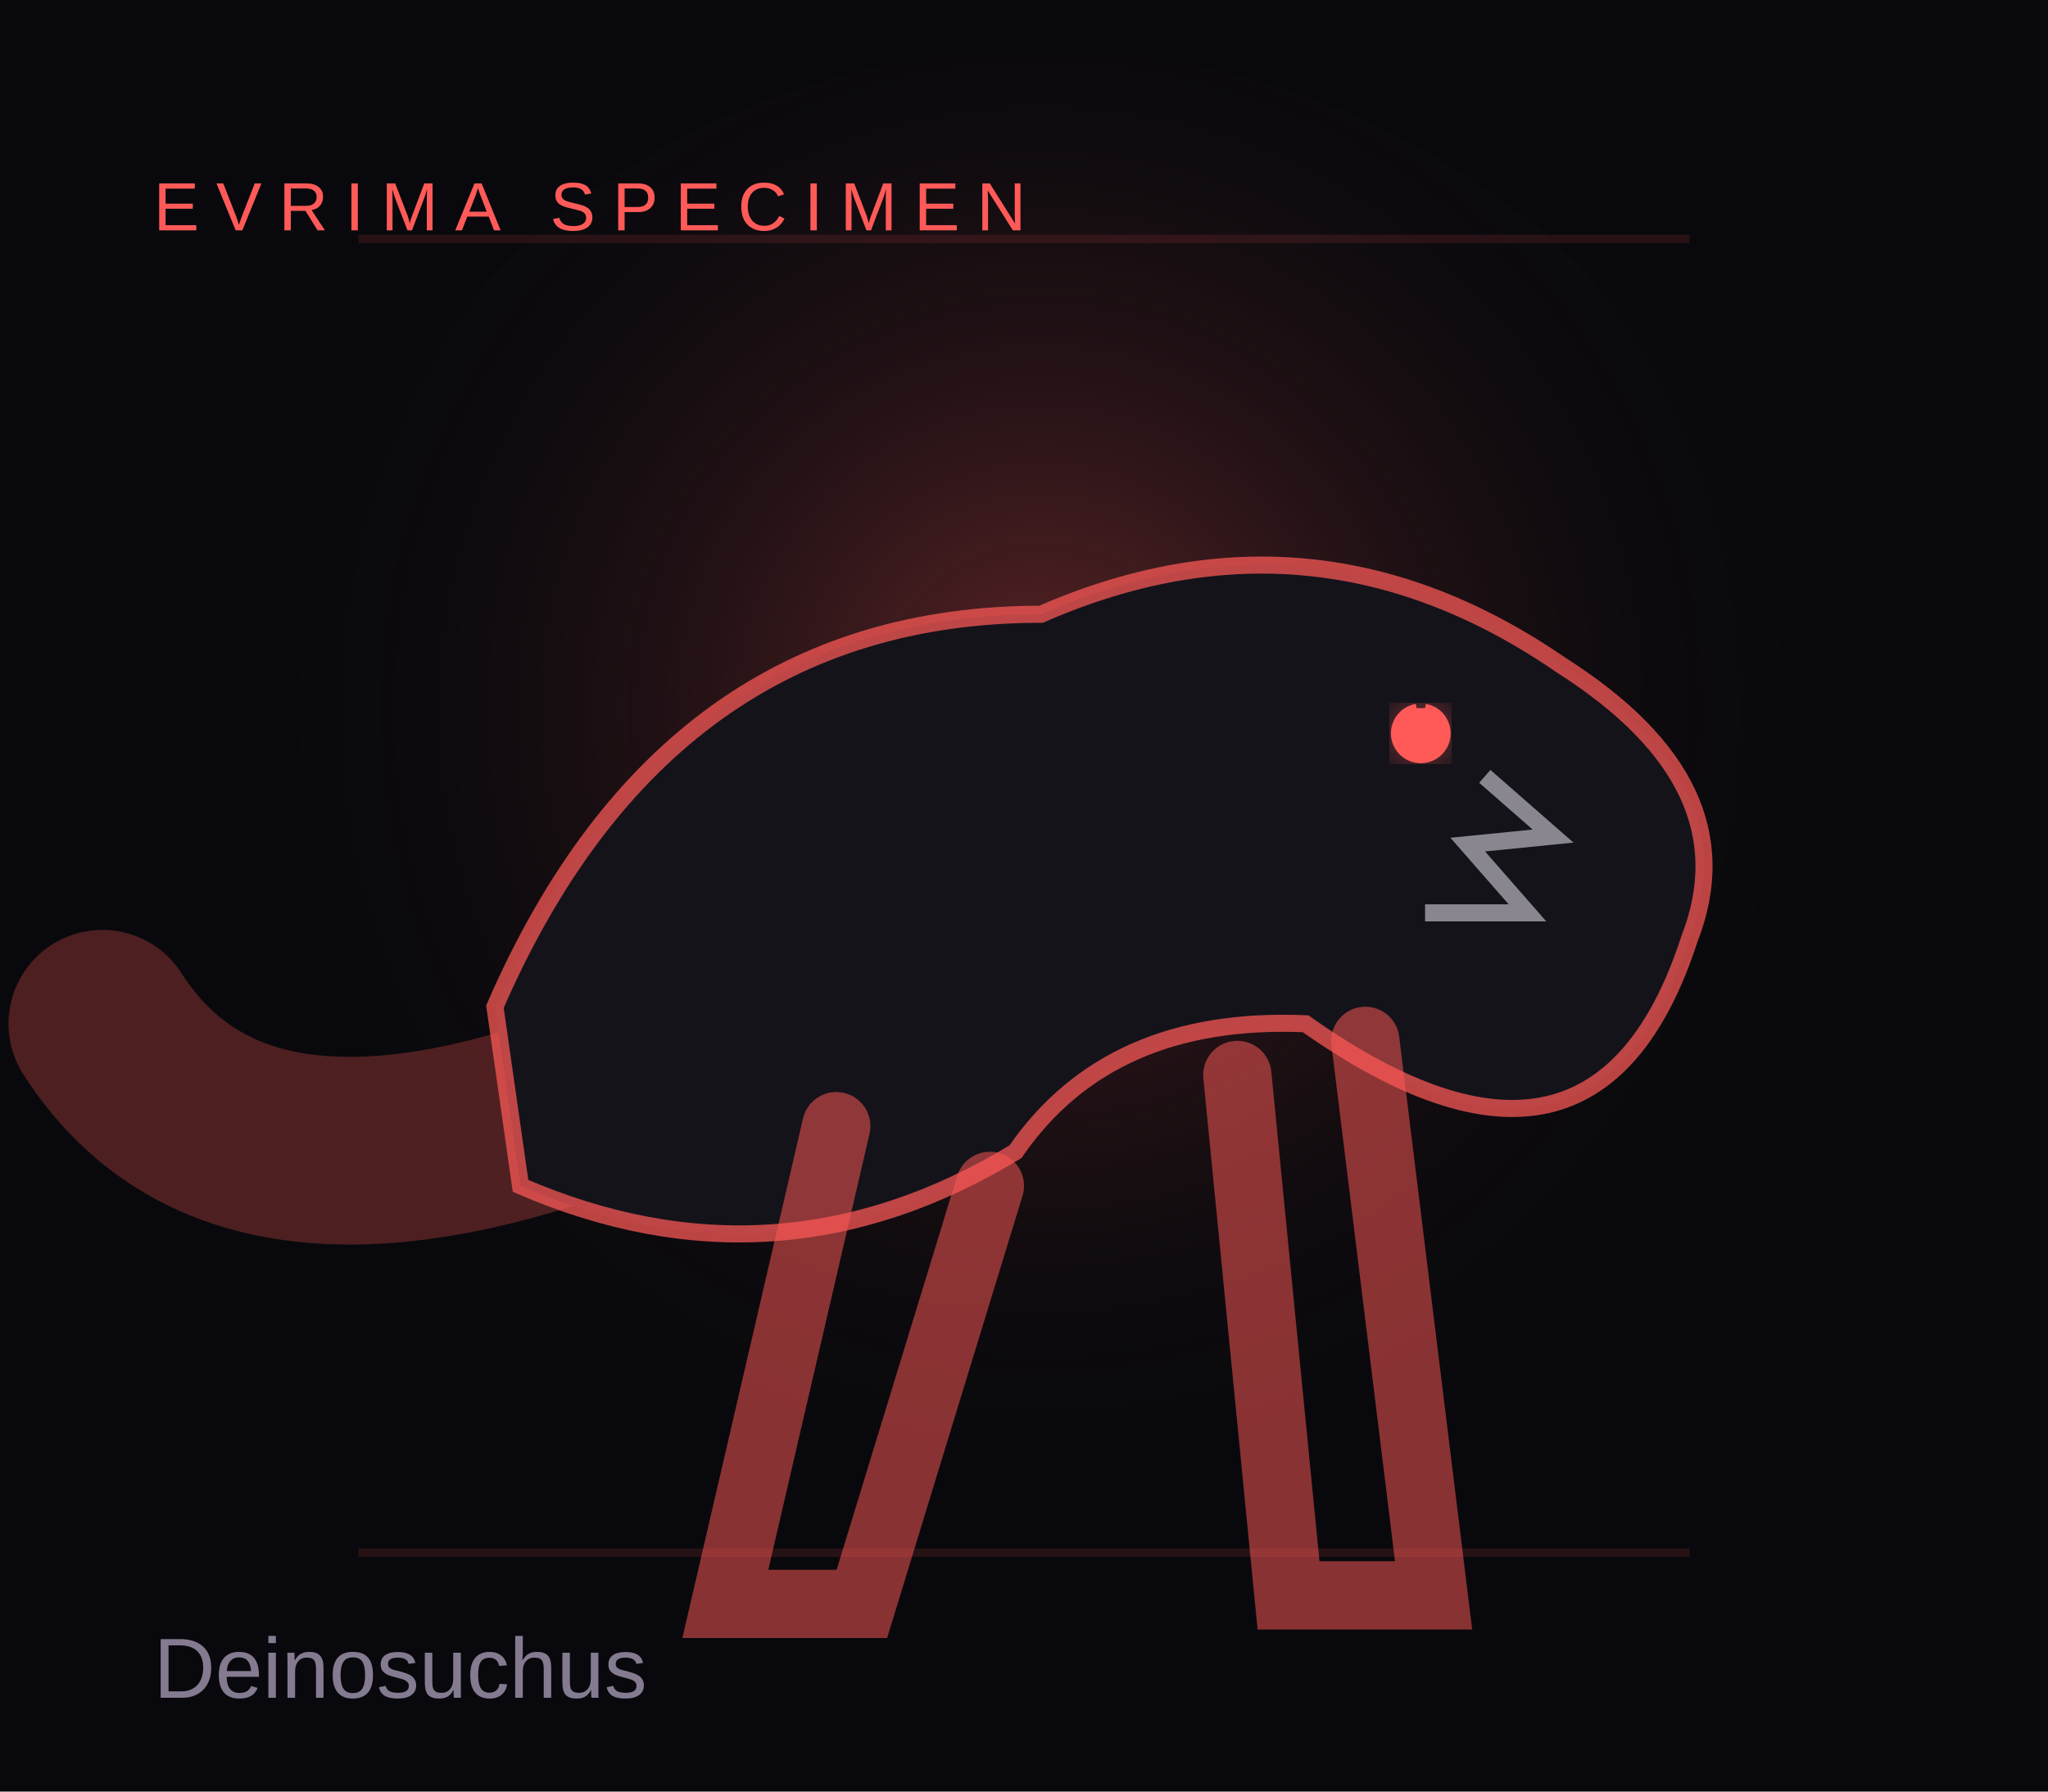
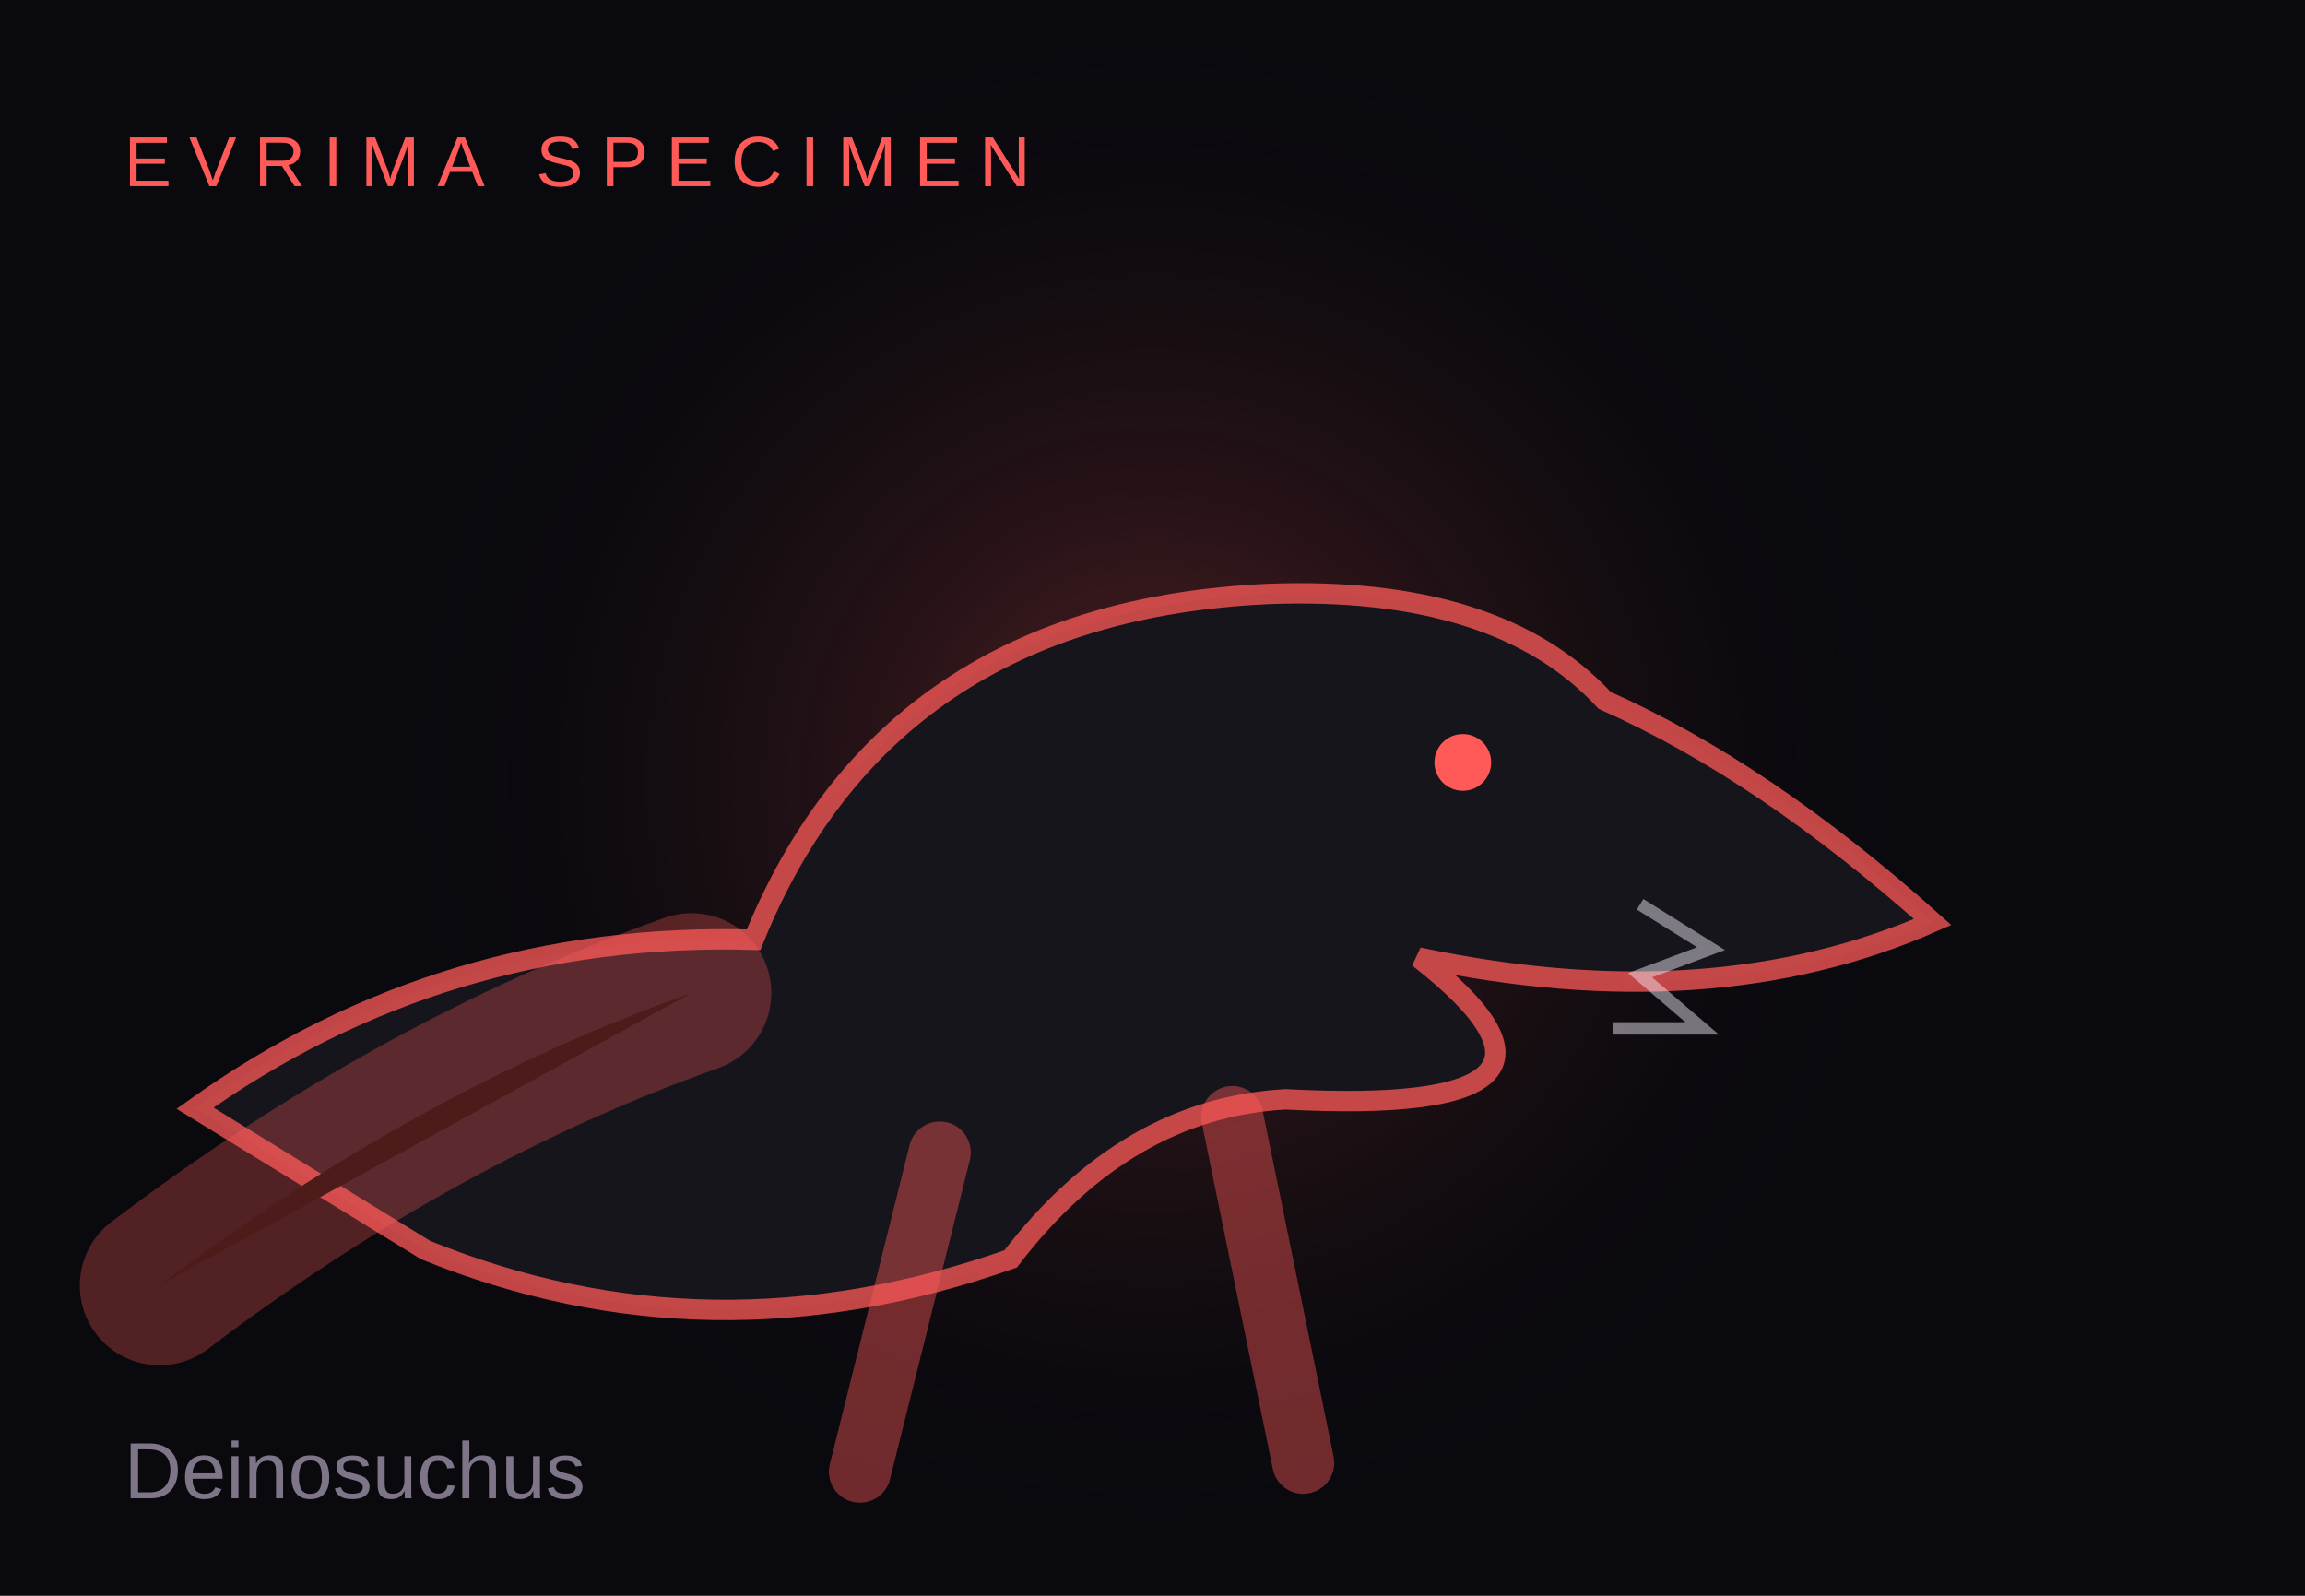
- <svg xmlns="http://www.w3.org/2000/svg" viewBox="0 0 240 210">
+ <svg xmlns="http://www.w3.org/2000/svg" viewBox="0 0 260 180">
  <defs>
-     <radialGradient id="g" cx="50%" cy="42%">
-       <stop offset="0" stop-color="#ff5a58" stop-opacity=".35" />
-       <stop offset="1" stop-color="#09090d" stop-opacity="0" />
+     <radialGradient id="r">
+       <stop stop-color="#ff5a58" stop-opacity=".30" />
+       <stop offset="1" stop-color="#08080c" stop-opacity="0" />
    </radialGradient>
-     <filter id="glow">
-       <feGaussianBlur stdDeviation="3" result="b" />
-       <feMerge>
-         <feMergeNode in="b" />
-         <feMergeNode in="SourceGraphic" />
-       </feMerge>
-     </filter>
  </defs>
-   <rect width="240" height="210" fill="#09090d" />
-   <circle cx="122" cy="98" r="92" fill="url(#g)" />
-   <path d="M72 128 Q28 145 12 120" fill="none" stroke="#ff5a58" stroke-opacity=".28" stroke-width="22" stroke-linecap="round" />
-   <path d="M58 118 Q78 72 122 72 Q154 58 183 78 Q205 92 198 110 Q187 144 153 120 Q130 119 119 135 Q91 152 61 139 Z" fill="#14131a" stroke="#ff5a58" stroke-opacity=".72" stroke-width="2" />
-   <path d="M98 132 L85 188 L101 188 L116 139 M145 126 L151 187 L168 187 L160 122" fill="none" stroke="#ff5a58" stroke-opacity=".52" stroke-width="8" stroke-linecap="round" />
-   <path d="" fill="none" stroke="#ff5a58" stroke-width="5" stroke-linecap="round" />
-   <path d="" fill="none" stroke="#ff5a58" stroke-width="5" />
-   <path d="" fill="none" stroke="#ff5a58" stroke-width="4" />
-   <path d="M174 91 l8 7 l-10 1 l7 8 l-12 0" fill="none" stroke="#e9e4ef" stroke-opacity=".55" stroke-width="2" />
-   <path d="M166 83 a3 3 0 1 0 1 0" fill="#ff5a58" stroke="#ff5a58" filter="url(#glow)" />
-   <path d="M42 28 H198 M42 182 H198" stroke="#ff5a58" stroke-opacity=".12" />
-   <text x="18" y="27" fill="#ff5a58" font-family="Arial" font-size="8" letter-spacing="2">EVRIMA SPECIMEN</text>
-   <text x="18" y="199" fill="#857b91" font-family="Arial" font-size="10">Deinosuchus</text>
+   <rect width="260" height="180" fill="#09090e" />
+   <circle cx="130" cy="88" r="90" fill="url(#r)" />
+   <path d="M22 125 Q50 105 85 106 Q100 69 143 67 Q169 66 181 79 Q199 87 218 104 Q193 115 160 108 Q183 126 145 124 Q127 125 114 142 Q80 154 48 141 Z" fill="#17151c" stroke="#ff5a58" stroke-opacity=".75" stroke-width="2.3" />
+   <path d="M78 112 Q47 123 18 145" stroke="#ff5a58" stroke-opacity=".30" stroke-width="18" stroke-linecap="round" />
+   <path d="M106 130 l-9 36 M139 126 l8 39" stroke="#ff5a58" stroke-opacity=".42" stroke-width="7" stroke-linecap="round" />
+   <circle cx="165" cy="86" r="3.2" fill="#ff5a58" />
+   <path d="M185 102 l8 5 -8 3 7 6 -10 0" fill="none" stroke="#eee8f2" stroke-opacity=".48" stroke-width="1.4" />
+   <text x="14" y="21" fill="#ff5a58" font-family="Arial" font-size="8" letter-spacing="2">EVRIMA SPECIMEN</text>
+   <text x="14" y="169" fill="#7f7588" font-family="Arial" font-size="9">Deinosuchus</text>
</svg>
